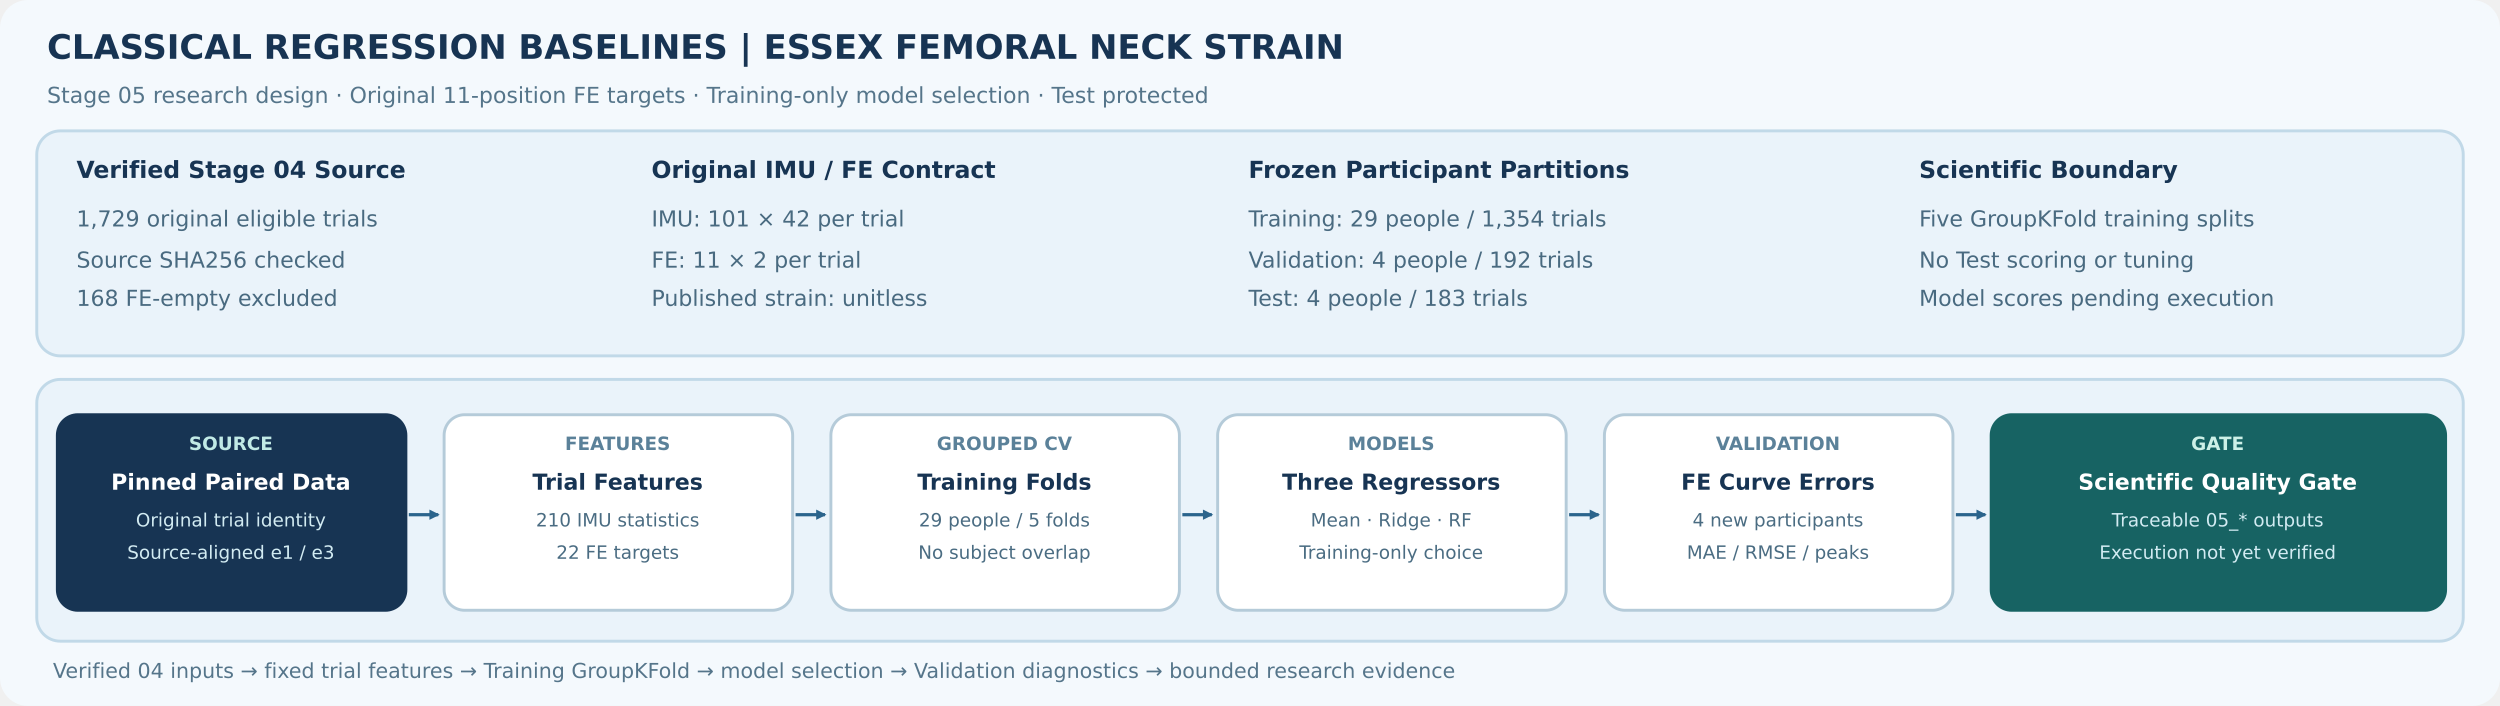
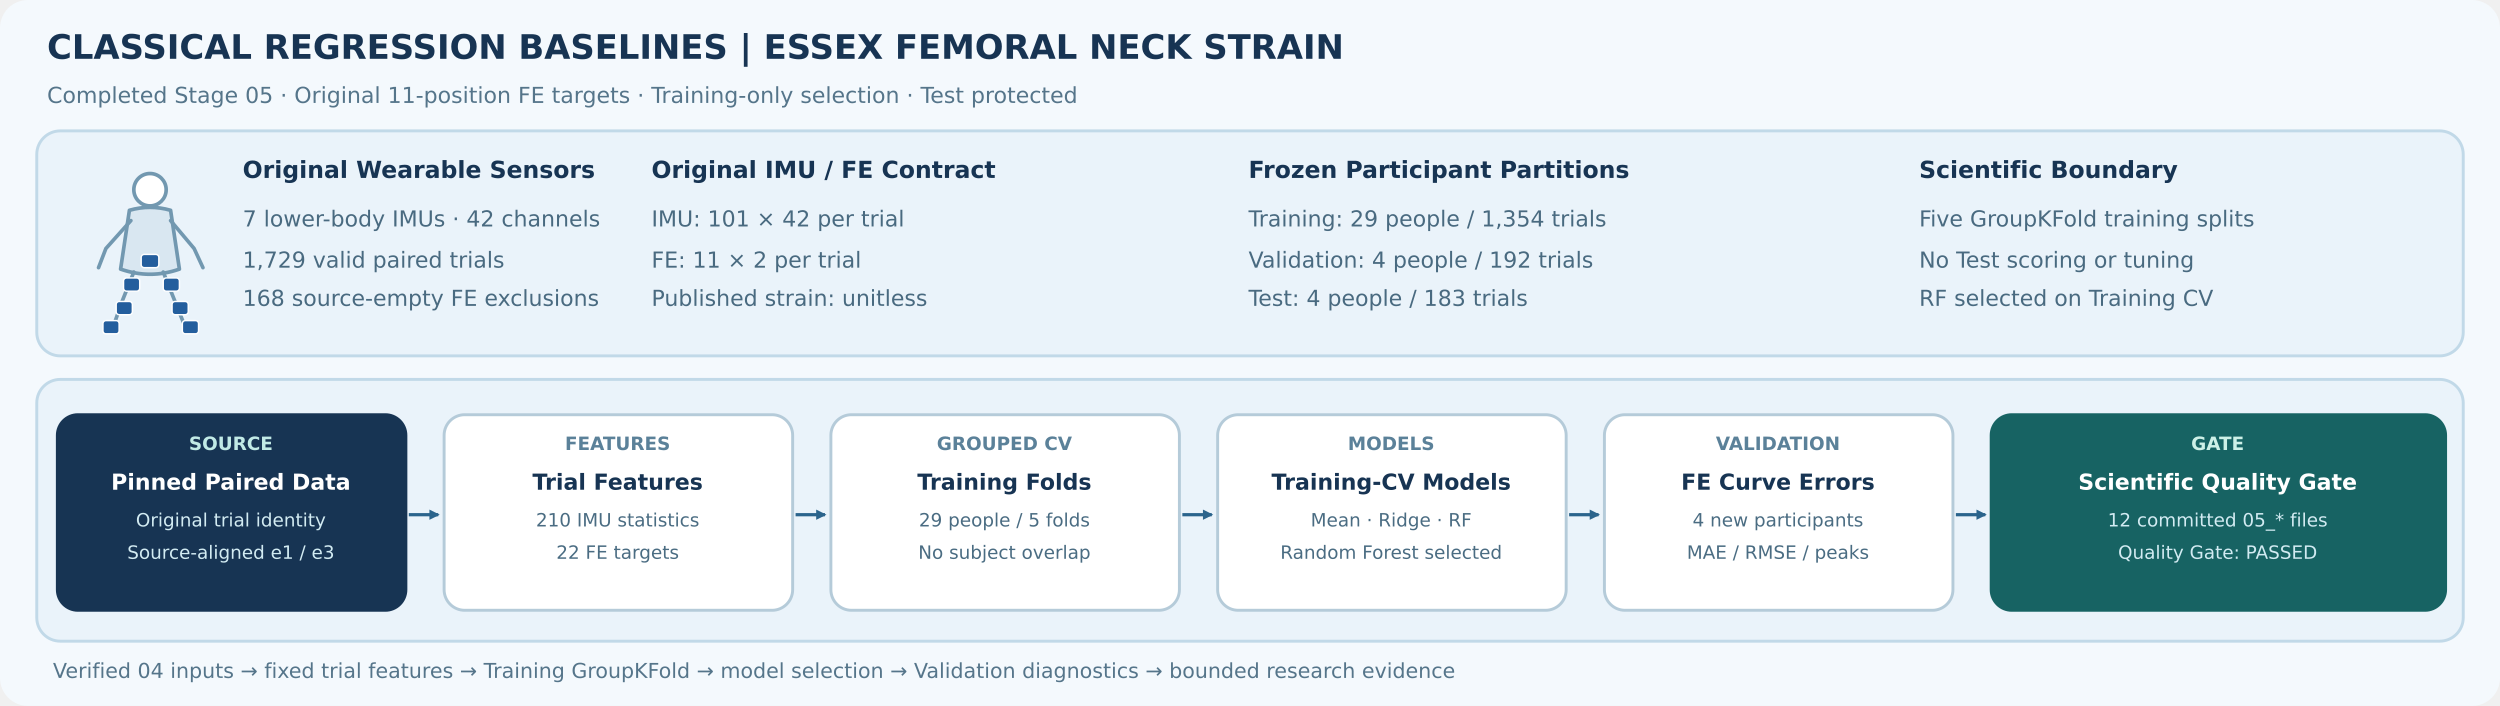
<svg xmlns="http://www.w3.org/2000/svg" width="1700" height="480" viewBox="0 0 1700 480" role="img" aria-labelledby="title desc">
  <defs>
    <marker id="arrow" markerUnits="userSpaceOnUse" markerWidth="7" markerHeight="7" refX="6" refY="3.5" orient="auto">
      <path d="M0 0 L7 3.5 L0 7 Z" fill="#2B648C" />
    </marker>
  </defs>
  <rect x="0" y="0" width="1700" height="480" rx="19" fill="#F4F9FD" />
  <g font-family="DejaVu Sans, Arial, sans-serif">
    <text x="32" y="40" font-size="23" font-weight="700" fill="#173453">CLASSICAL REGRESSION BASELINES | ESSEX FEMORAL NECK STRAIN</text>
-     <text x="32" y="70" font-size="15" fill="#55758A">Stage 05 research design · Original 11-position FE targets · Training-only model selection · Test protected</text>
+     <text x="32" y="70" font-size="15" fill="#55758A">Completed Stage 05 · Original 11-position FE targets · Training-only selection · Test protected</text>
    <rect x="25" y="89" width="1650" height="153" rx="16" fill="#EAF3FA" stroke="#C1D9E8" stroke-width="2" />
+     <g stroke="#7298B0" stroke-width="2.5" stroke-linecap="round" stroke-linejoin="round">
+       <circle cx="102" cy="129" r="11" fill="#FFFFFF" />
+       <path d="M88 143 Q102 139 116 143 L122 183 Q102 190 82 183 Z" fill="#D9E7F1" />
+       <path d="M89 150 L72 169 L67 182 M116 150 L132 169 L138 182 M91 185 L83 205 L76 225 M111 185 L119 205 L127 225" fill="none" />
+     </g>
+     <g fill="#245E9D" stroke="#FFFFFF" stroke-width="1">
+       <rect x="96" y="173" width="12" height="9" rx="2" />
+       <rect x="84" y="189" width="11" height="9" rx="2" />
+       <rect x="111" y="189" width="11" height="9" rx="2" />
+       <rect x="79" y="205" width="11" height="9" rx="2" />
+       <rect x="117" y="205" width="11" height="9" rx="2" />
+       <rect x="70" y="218" width="11" height="9" rx="2" />
+       <rect x="124" y="218" width="11" height="9" rx="2" />
+     </g>
    <g fill="#173453" font-weight="700" font-size="16">
-       <text x="52" y="121">Verified Stage 04 Source</text>
+       <text x="165" y="121">Original Wearable Sensors</text>
      <text x="443" y="121">Original IMU / FE Contract</text>
      <text x="849" y="121">Frozen Participant Partitions</text>
      <text x="1305" y="121">Scientific Boundary</text>
    </g>
    <g fill="#496A80" font-size="15">
-       <text x="52" y="154">1,729 original eligible trials</text>
-       <text x="52" y="182">Source SHA256 checked</text>
-       <text x="52" y="208">168 FE-empty excluded</text>
+       <text x="165" y="154">7 lower-body IMUs · 42 channels</text>
+       <text x="165" y="182">1,729 valid paired trials</text>
+       <text x="165" y="208">168 source-empty FE exclusions</text>
      <text x="443" y="154">IMU: 101 × 42 per trial</text>
      <text x="443" y="182">FE: 11 × 2 per trial</text>
      <text x="443" y="208">Published strain: unitless</text>
      <text x="849" y="154">Training: 29 people / 1,354 trials</text>
      <text x="849" y="182">Validation: 4 people / 192 trials</text>
      <text x="849" y="208">Test: 4 people / 183 trials</text>
      <text x="1305" y="154">Five GroupKFold training splits</text>
      <text x="1305" y="182">No Test scoring or tuning</text>
-       <text x="1305" y="208">Model scores pending execution</text>
+       <text x="1305" y="208">RF selected on Training CV</text>
    </g>
    <rect x="25" y="258" width="1650" height="178" rx="16" fill="#EAF3FA" stroke="#C1D9E8" stroke-width="2" />
    <g stroke-width="2">
      <rect x="39" y="282" width="237" height="133" rx="14" fill="#173453" stroke="#173453" />
      <rect x="302" y="282" width="237" height="133" rx="14" fill="white" stroke="#B5CBD9" />
      <rect x="565" y="282" width="237" height="133" rx="14" fill="white" stroke="#B5CBD9" />
      <rect x="828" y="282" width="237" height="133" rx="14" fill="white" stroke="#B5CBD9" />
      <rect x="1091" y="282" width="237" height="133" rx="14" fill="white" stroke="#B5CBD9" />
      <rect x="1354" y="282" width="309" height="133" rx="14" fill="#176363" stroke="#176363" />
    </g>
    <g fill="none" stroke="#2B648C" stroke-width="2.2" marker-end="url(#arrow)">
      <path d="M278 350 H298" />
      <path d="M541 350 H561" />
      <path d="M804 350 H824" />
      <path d="M1067 350 H1087" />
      <path d="M1330 350 H1350" />
    </g>
    <g font-size="12.5" font-weight="700" text-anchor="middle">
      <text x="157" y="306" fill="#C1EAE6">SOURCE</text>
      <text x="420" y="306" fill="#5B8199">FEATURES</text>
      <text x="683" y="306" fill="#5B8199">GROUPED CV</text>
      <text x="946" y="306" fill="#5B8199">MODELS</text>
      <text x="1209" y="306" fill="#5B8199">VALIDATION</text>
      <text x="1508" y="306" fill="#CDF0E7">GATE</text>
    </g>
    <g font-size="15" font-weight="700" text-anchor="middle">
      <text x="157" y="333" fill="white">Pinned Paired Data</text>
      <text x="420" y="333" fill="#173453">Trial Features</text>
      <text x="683" y="333" fill="#173453">Training Folds</text>
-       <text x="946" y="333" fill="#173453">Three Regressors</text>
+       <text x="946" y="333" fill="#173453">Training-CV Models</text>
      <text x="1209" y="333" fill="#173453">FE Curve Errors</text>
      <text x="1508" y="333" fill="white">Scientific Quality Gate</text>
    </g>
    <g font-size="12.5" text-anchor="middle">
      <text x="157" y="358" fill="#D2EBF2">Original trial identity</text>
      <text x="157" y="380" fill="#D2EBF2">Source-aligned e1 / e3</text>
      <text x="420" y="358" fill="#4A6C82">210 IMU statistics</text>
      <text x="420" y="380" fill="#4A6C82">22 FE targets</text>
      <text x="683" y="358" fill="#4A6C82">29 people / 5 folds</text>
      <text x="683" y="380" fill="#4A6C82">No subject overlap</text>
      <text x="946" y="358" fill="#4A6C82">Mean · Ridge · RF</text>
-       <text x="946" y="380" fill="#4A6C82">Training-only choice</text>
+       <text x="946" y="380" fill="#4A6C82">Random Forest selected</text>
      <text x="1209" y="358" fill="#4A6C82">4 new participants</text>
      <text x="1209" y="380" fill="#4A6C82">MAE / RMSE / peaks</text>
-       <text x="1508" y="358" fill="#D2EBF2">Traceable 05_* outputs</text>
-       <text x="1508" y="380" fill="#D2EBF2">Execution not yet verified</text>
+       <text x="1508" y="358" fill="#D2EBF2">12 committed 05_* files</text>
+       <text x="1508" y="380" fill="#D2EBF2">Quality Gate: PASSED</text>
    </g>
    <text x="36" y="461" font-size="14" fill="#55758A">Verified 04 inputs → fixed trial features → Training GroupKFold → model selection → Validation diagnostics → bounded research evidence</text>
  </g>
</svg>
